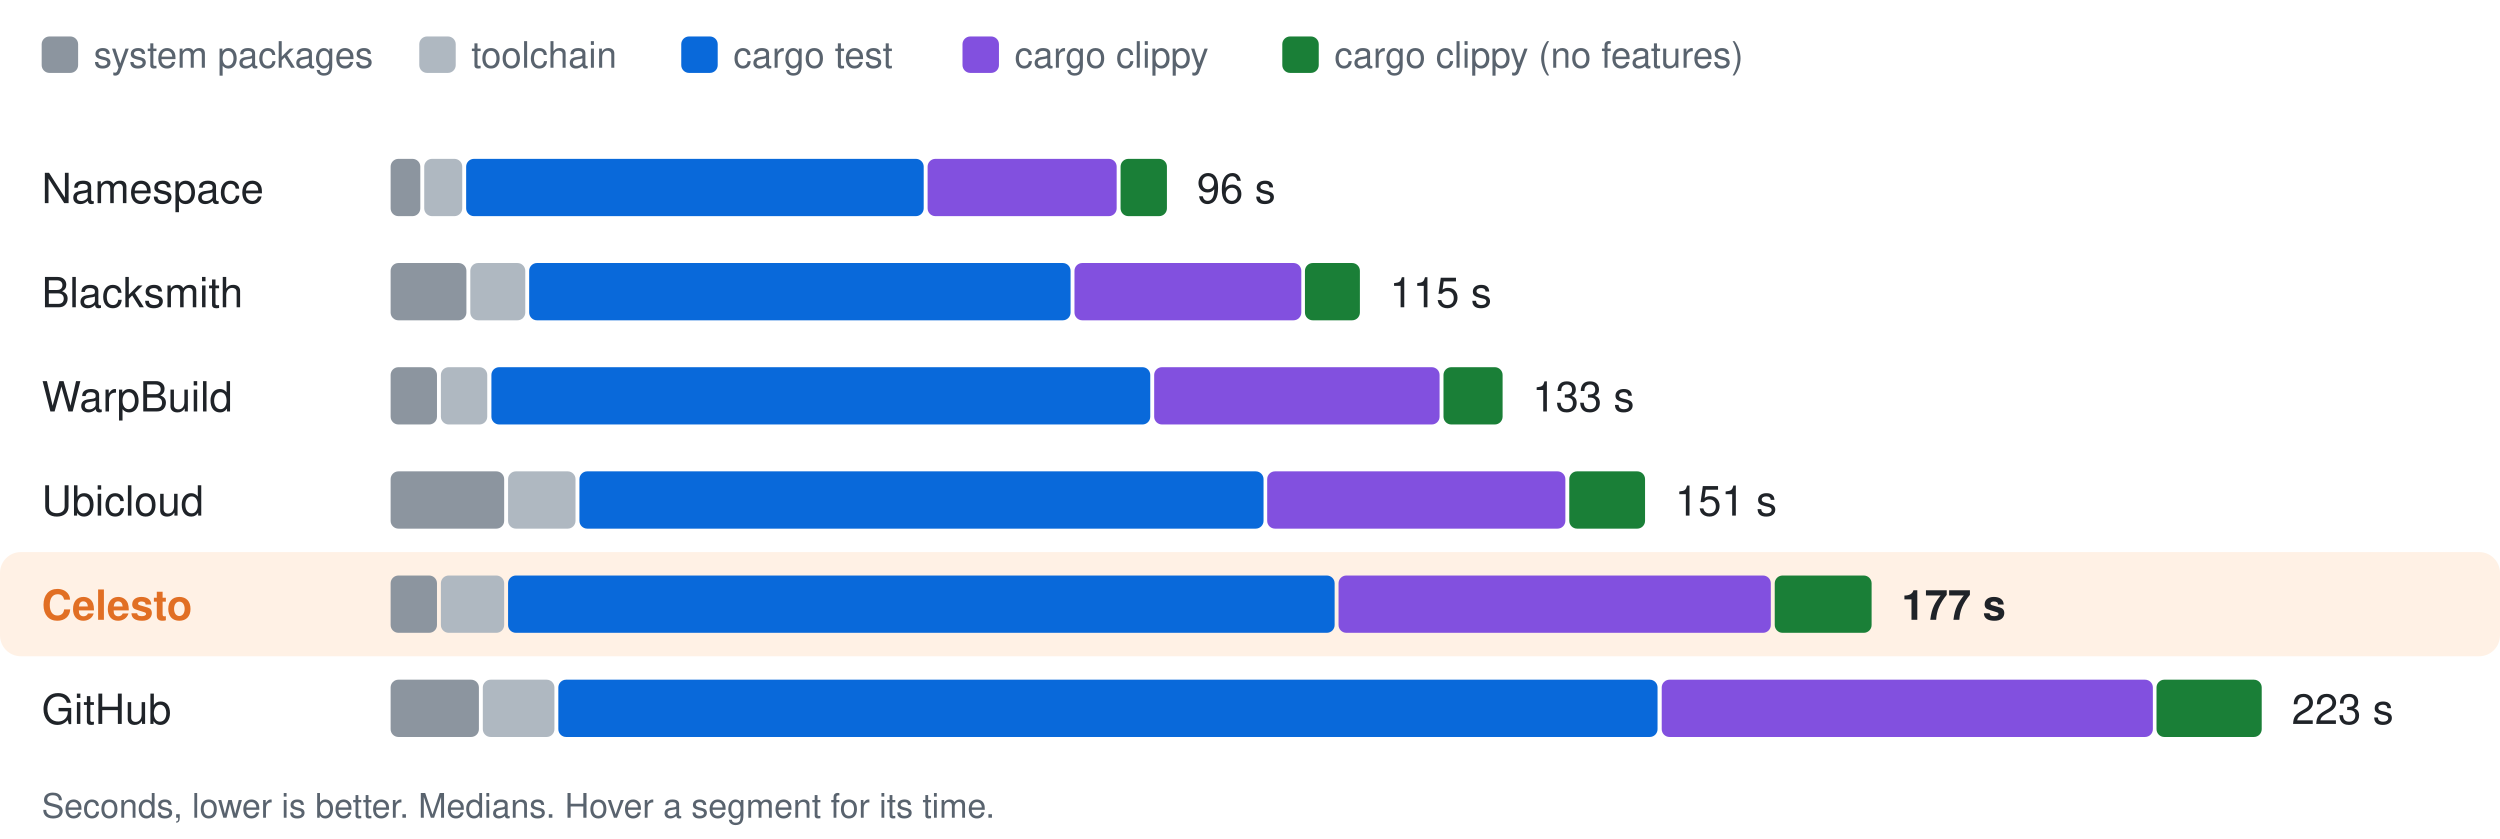
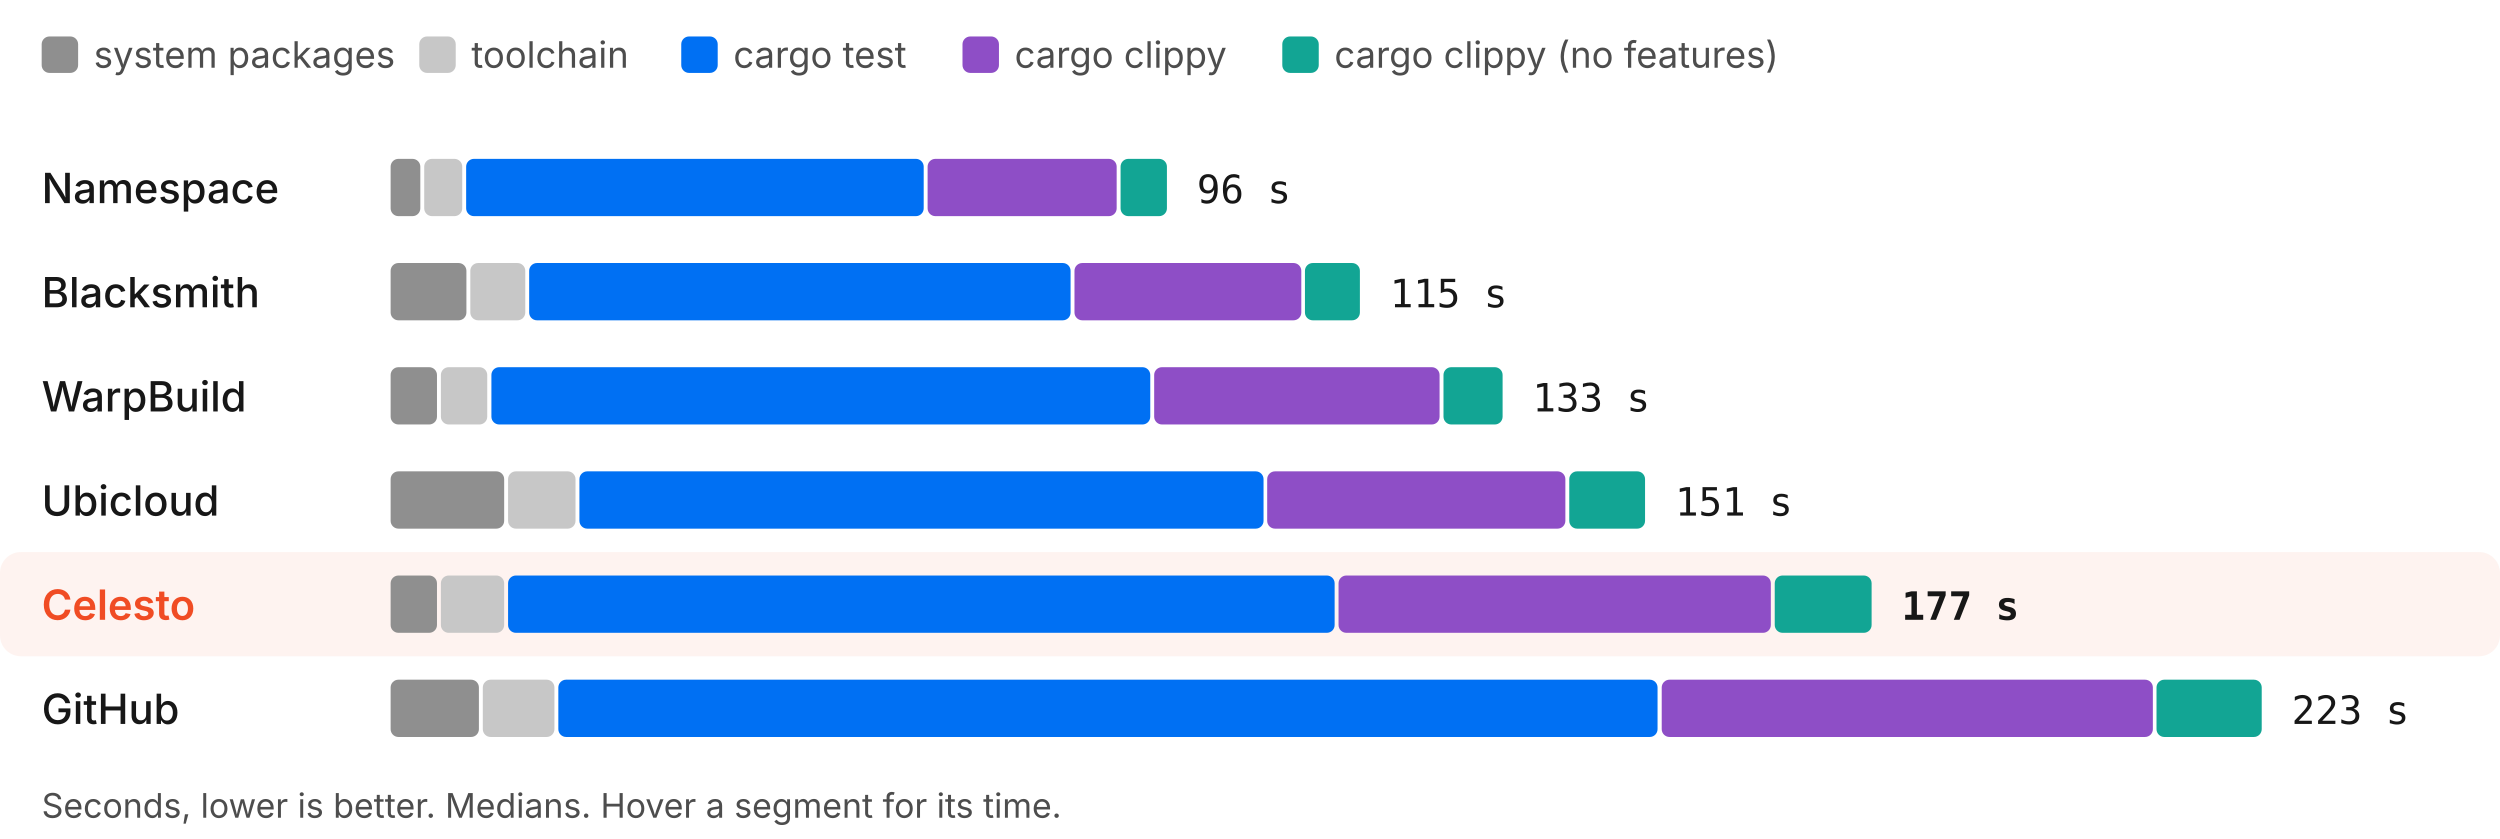
- <svg xmlns="http://www.w3.org/2000/svg" viewBox="0 0 960 322" font-family="-apple-system,BlinkMacSystemFont,Segoe UI,Helvetica,Arial,sans-serif">
-   <style>.t{fill:#1f2328}.m{fill:#59636e}.hl{fill:#fff1e5}</style>
-   <rect x="16" y="14" width="14" height="14" rx="3" fill="#8c959f" />
+ <svg xmlns="http://www.w3.org/2000/svg" viewBox="0 0 960 322" font-family="Geist,Inter,-apple-system,BlinkMacSystemFont,Segoe UI,sans-serif">
+   <style>.t{fill:#171717}.m{fill:#4d4d4d}.hl{fill:#F04C24;fill-opacity:.07}.n{fill:#8f8f8f;fill-opacity:.12}</style>
+   <rect x="16" y="14" width="14" height="14" rx="3" fill="#8f8f8f" />
  <text x="36" y="26" font-size="14" class="m">system packages</text>
-   <rect x="161" y="14" width="14" height="14" rx="3" fill="#afb8c1" />
+   <rect x="161" y="14" width="14" height="14" rx="3" fill="#c7c7c7" />
  <text x="181" y="26" font-size="14" class="m">toolchain</text>
-   <rect x="261.6" y="14" width="14" height="14" rx="3" fill="#0969da" />
+   <rect x="261.6" y="14" width="14" height="14" rx="3" fill="#0070f3" />
  <text x="281.6" y="26" font-size="14" class="m">cargo test</text>
-   <rect x="369.6" y="14" width="14" height="14" rx="3" fill="#8250df" />
+   <rect x="369.6" y="14" width="14" height="14" rx="3" fill="#8e4ec6" />
  <text x="389.6" y="26" font-size="14" class="m">cargo clippy</text>
-   <rect x="492.4" y="14" width="14" height="14" rx="3" fill="#1a7f37" />
+   <rect x="492.4" y="14" width="14" height="14" rx="3" fill="#12a594" />
  <text x="512.4" y="26" font-size="14" class="m">cargo clippy (no features)</text>
  <text x="16" y="78" font-size="16" font-weight="500" class="t">Namespace</text>
-   <rect x="150.0" y="61" width="11.4" height="22" rx="3" fill="#8c959f" />
-   <rect x="162.9" y="61" width="14.6" height="22" rx="3" fill="#afb8c1" />
-   <rect x="179.0" y="61" width="175.7" height="22" rx="3" fill="#0969da" />
-   <rect x="356.2" y="61" width="72.6" height="22" rx="3" fill="#8250df" />
-   <rect x="430.3" y="61" width="17.8" height="22" rx="3" fill="#1a7f37" />
-   <text x="459.597" y="78" font-size="16" font-weight="500" class="t">96 s</text>
+   <rect x="150.0" y="61" width="11.4" height="22" rx="3" fill="#8f8f8f" />
+   <rect x="162.9" y="61" width="14.6" height="22" rx="3" fill="#c7c7c7" />
+   <rect x="179.0" y="61" width="175.7" height="22" rx="3" fill="#0070f3" />
+   <rect x="356.2" y="61" width="72.6" height="22" rx="3" fill="#8e4ec6" />
+   <rect x="430.3" y="61" width="17.8" height="22" rx="3" fill="#12a594" />
+   <text x="459.597" y="78" font-size="15" font-weight="400" font-family="Geist Mono,SFMono-Regular,Menlo,Consolas,monospace" class="t">96 s</text>
  <text x="16" y="118" font-size="16" font-weight="500" class="t">Blacksmith</text>
-   <rect x="150.0" y="101" width="29.1" height="22" rx="3" fill="#8c959f" />
-   <rect x="180.6" y="101" width="21.1" height="22" rx="3" fill="#afb8c1" />
-   <rect x="203.2" y="101" width="207.9" height="22" rx="3" fill="#0969da" />
-   <rect x="412.6" y="101" width="87.1" height="22" rx="3" fill="#8250df" />
-   <rect x="501.1" y="101" width="21.1" height="22" rx="3" fill="#1a7f37" />
-   <text x="533.691" y="118" font-size="16" font-weight="500" class="t">115 s</text>
+   <rect x="150.0" y="101" width="29.1" height="22" rx="3" fill="#8f8f8f" />
+   <rect x="180.6" y="101" width="21.1" height="22" rx="3" fill="#c7c7c7" />
+   <rect x="203.2" y="101" width="207.9" height="22" rx="3" fill="#0070f3" />
+   <rect x="412.6" y="101" width="87.1" height="22" rx="3" fill="#8e4ec6" />
+   <rect x="501.1" y="101" width="21.1" height="22" rx="3" fill="#12a594" />
+   <text x="533.691" y="118" font-size="15" font-weight="400" font-family="Geist Mono,SFMono-Regular,Menlo,Consolas,monospace" class="t">115 s</text>
  <text x="16" y="158" font-size="16" font-weight="500" class="t">WarpBuild</text>
-   <rect x="150.0" y="141" width="17.8" height="22" rx="3" fill="#8c959f" />
-   <rect x="169.3" y="141" width="17.8" height="22" rx="3" fill="#afb8c1" />
-   <rect x="188.7" y="141" width="253.0" height="22" rx="3" fill="#0969da" />
-   <rect x="443.2" y="141" width="109.6" height="22" rx="3" fill="#8250df" />
-   <rect x="554.3" y="141" width="22.7" height="22" rx="3" fill="#1a7f37" />
-   <text x="588.456" y="158" font-size="16" font-weight="500" class="t">133 s</text>
+   <rect x="150.0" y="141" width="17.8" height="22" rx="3" fill="#8f8f8f" />
+   <rect x="169.3" y="141" width="17.8" height="22" rx="3" fill="#c7c7c7" />
+   <rect x="188.7" y="141" width="253.0" height="22" rx="3" fill="#0070f3" />
+   <rect x="443.2" y="141" width="109.6" height="22" rx="3" fill="#8e4ec6" />
+   <rect x="554.3" y="141" width="22.7" height="22" rx="3" fill="#12a594" />
+   <text x="588.456" y="158" font-size="15" font-weight="400" font-family="Geist Mono,SFMono-Regular,Menlo,Consolas,monospace" class="t">133 s</text>
  <text x="16" y="198" font-size="16" font-weight="500" class="t">Ubicloud</text>
-   <rect x="150.0" y="181" width="43.6" height="22" rx="3" fill="#8c959f" />
-   <rect x="195.1" y="181" width="25.9" height="22" rx="3" fill="#afb8c1" />
-   <rect x="222.5" y="181" width="262.7" height="22" rx="3" fill="#0969da" />
-   <rect x="486.6" y="181" width="114.5" height="22" rx="3" fill="#8250df" />
-   <rect x="602.6" y="181" width="29.1" height="22" rx="3" fill="#1a7f37" />
-   <text x="643.221" y="198" font-size="16" font-weight="500" class="t">151 s</text>
+   <rect x="150.0" y="181" width="43.6" height="22" rx="3" fill="#8f8f8f" />
+   <rect x="195.1" y="181" width="25.9" height="22" rx="3" fill="#c7c7c7" />
+   <rect x="222.5" y="181" width="262.7" height="22" rx="3" fill="#0070f3" />
+   <rect x="486.6" y="181" width="114.5" height="22" rx="3" fill="#8e4ec6" />
+   <rect x="602.6" y="181" width="29.1" height="22" rx="3" fill="#12a594" />
+   <text x="643.221" y="198" font-size="15" font-weight="400" font-family="Geist Mono,SFMono-Regular,Menlo,Consolas,monospace" class="t">151 s</text>
  <rect x="0" y="212" width="960" height="40" rx="8" class="hl" />
-   <text x="16" y="238" font-size="16" font-weight="700" fill="#e16f24">Celesto</text>
-   <rect x="150.0" y="221" width="17.8" height="22" rx="3" fill="#8c959f" />
-   <rect x="169.3" y="221" width="24.3" height="22" rx="3" fill="#afb8c1" />
-   <rect x="195.1" y="221" width="317.4" height="22" rx="3" fill="#0969da" />
-   <rect x="514.0" y="221" width="166.0" height="22" rx="3" fill="#8250df" />
-   <rect x="681.5" y="221" width="37.2" height="22" rx="3" fill="#1a7f37" />
-   <text x="730.201" y="238" font-size="16" font-weight="700" class="t">177 s</text>
+   <text x="16" y="238" font-size="16" font-weight="600" fill="#F04C24">Celesto</text>
+   <rect x="150.0" y="221" width="17.8" height="22" rx="3" fill="#8f8f8f" />
+   <rect x="169.3" y="221" width="24.3" height="22" rx="3" fill="#c7c7c7" />
+   <rect x="195.1" y="221" width="317.4" height="22" rx="3" fill="#0070f3" />
+   <rect x="514.0" y="221" width="166.0" height="22" rx="3" fill="#8e4ec6" />
+   <rect x="681.5" y="221" width="37.2" height="22" rx="3" fill="#12a594" />
+   <text x="730.201" y="238" font-size="15" font-weight="600" font-family="Geist Mono,SFMono-Regular,Menlo,Consolas,monospace" class="t">177 s</text>
  <text x="16" y="278" font-size="16" font-weight="500" class="t">GitHub</text>
-   <rect x="150.0" y="261" width="33.9" height="22" rx="3" fill="#8c959f" />
-   <rect x="185.4" y="261" width="27.5" height="22" rx="3" fill="#afb8c1" />
-   <rect x="214.4" y="261" width="422.1" height="22" rx="3" fill="#0969da" />
-   <rect x="638.1" y="261" width="188.6" height="22" rx="3" fill="#8250df" />
-   <rect x="828.1" y="261" width="40.4" height="22" rx="3" fill="#1a7f37" />
-   <text x="880" y="278" font-size="16" font-weight="500" class="t">223 s</text>
+   <rect x="150.0" y="261" width="33.9" height="22" rx="3" fill="#8f8f8f" />
+   <rect x="185.4" y="261" width="27.5" height="22" rx="3" fill="#c7c7c7" />
+   <rect x="214.4" y="261" width="422.1" height="22" rx="3" fill="#0070f3" />
+   <rect x="638.1" y="261" width="188.6" height="22" rx="3" fill="#8e4ec6" />
+   <rect x="828.1" y="261" width="40.4" height="22" rx="3" fill="#12a594" />
+   <text x="880" y="278" font-size="15" font-weight="400" font-family="Geist Mono,SFMono-Regular,Menlo,Consolas,monospace" class="t">223 s</text>
  <text x="16" y="314" font-size="13" class="m">Seconds, lower is better. Medians. Hover a segment for its time.</text>
</svg>
